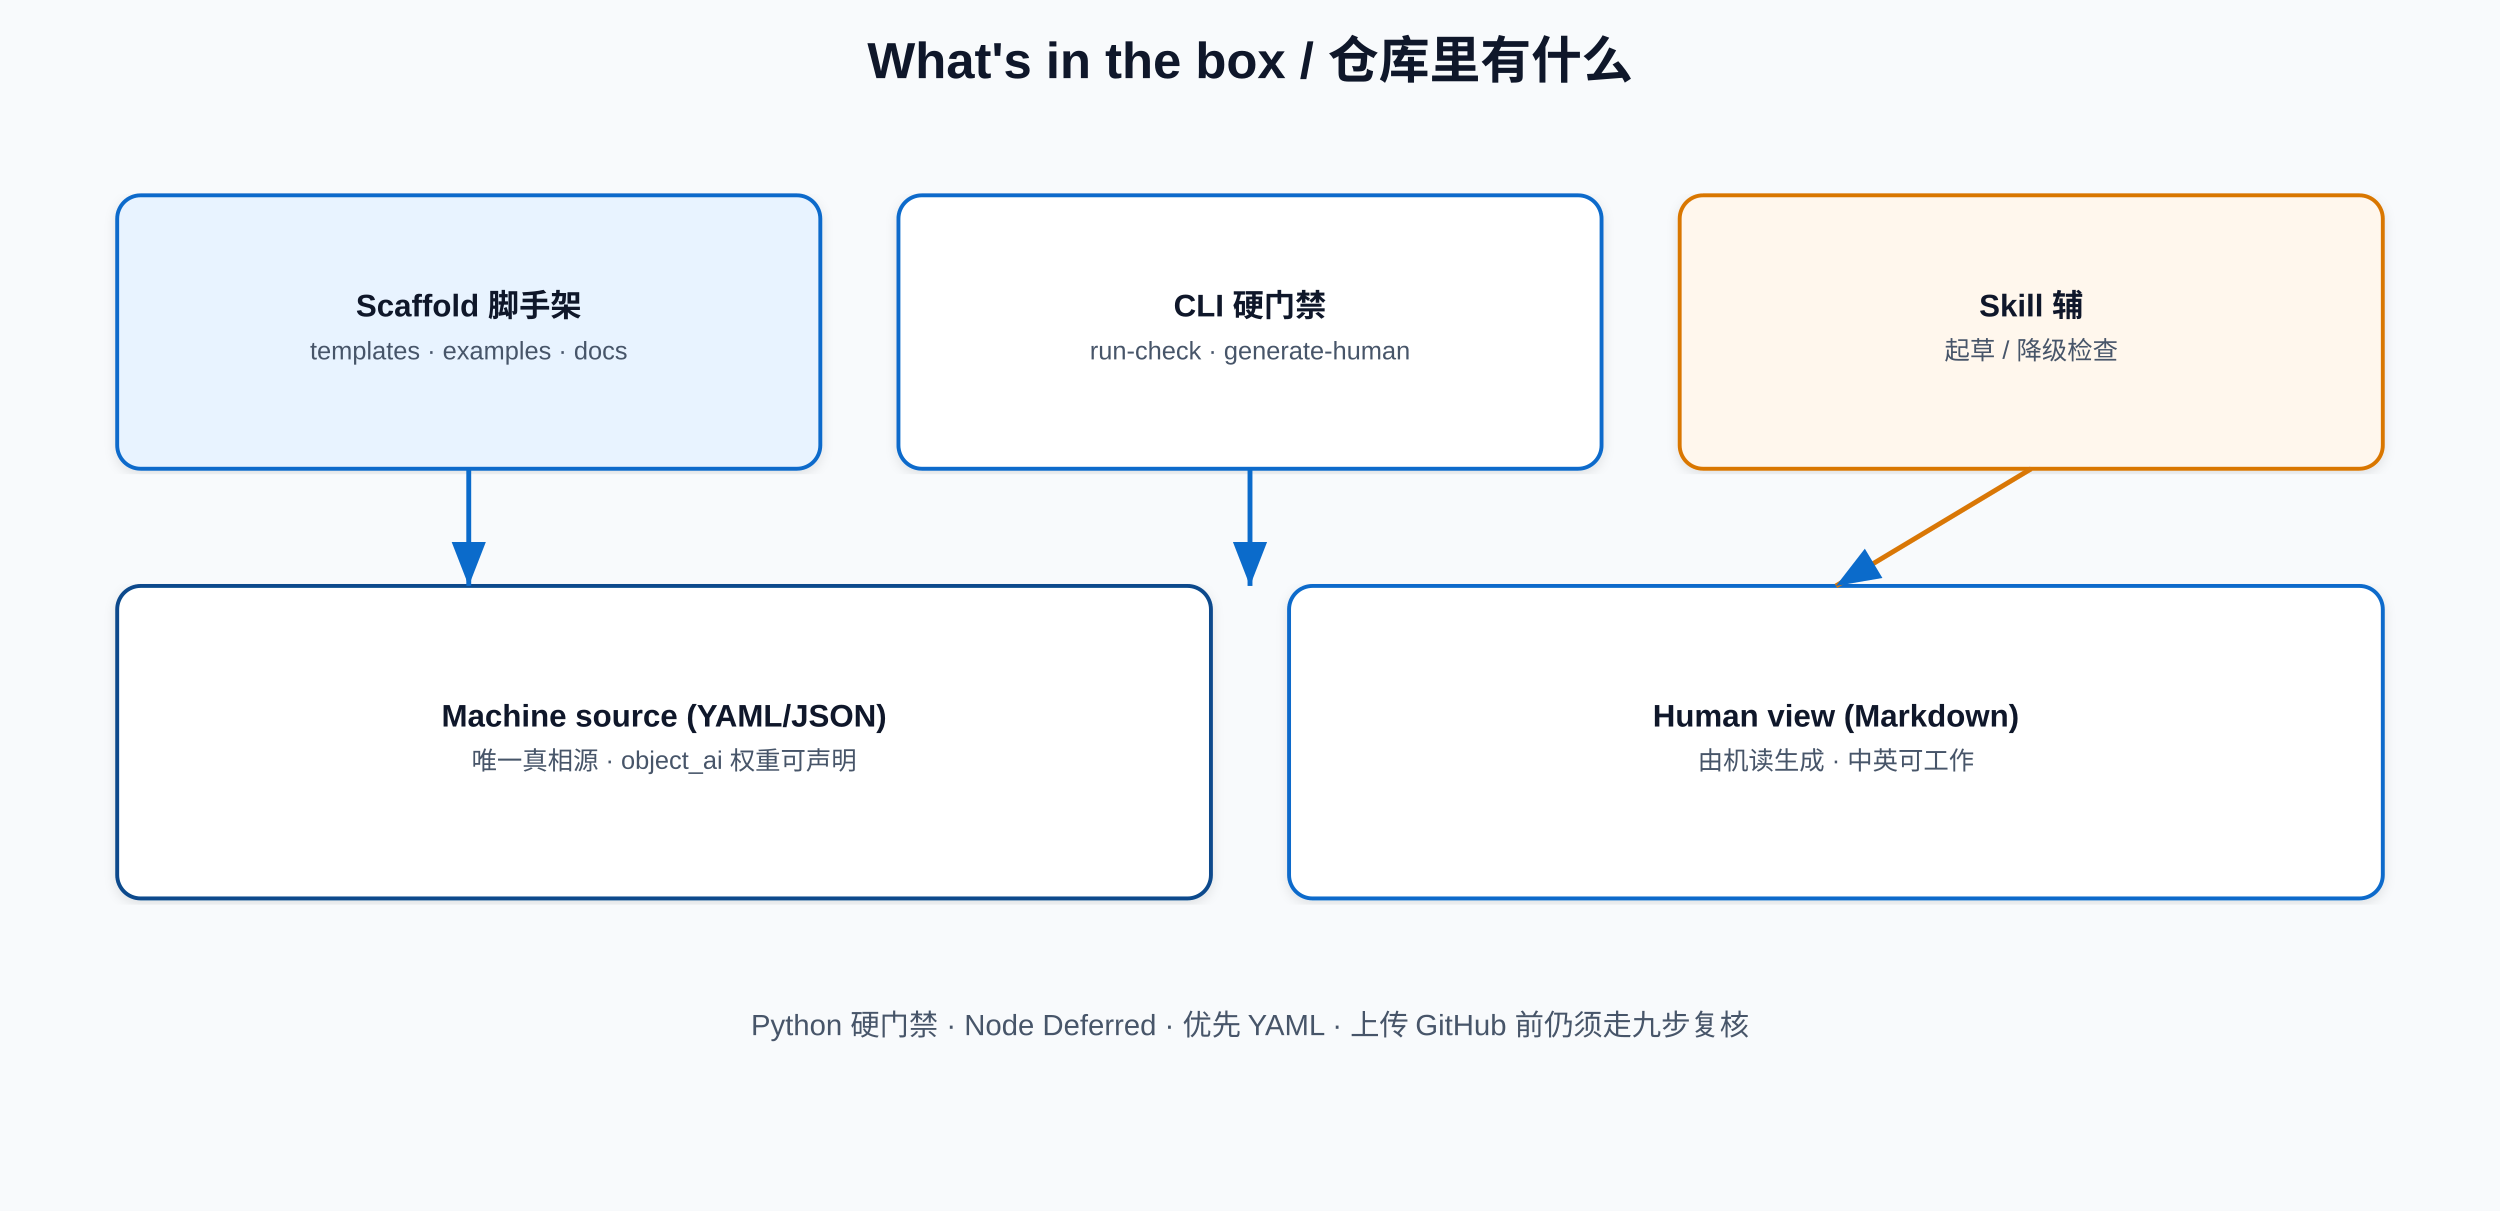
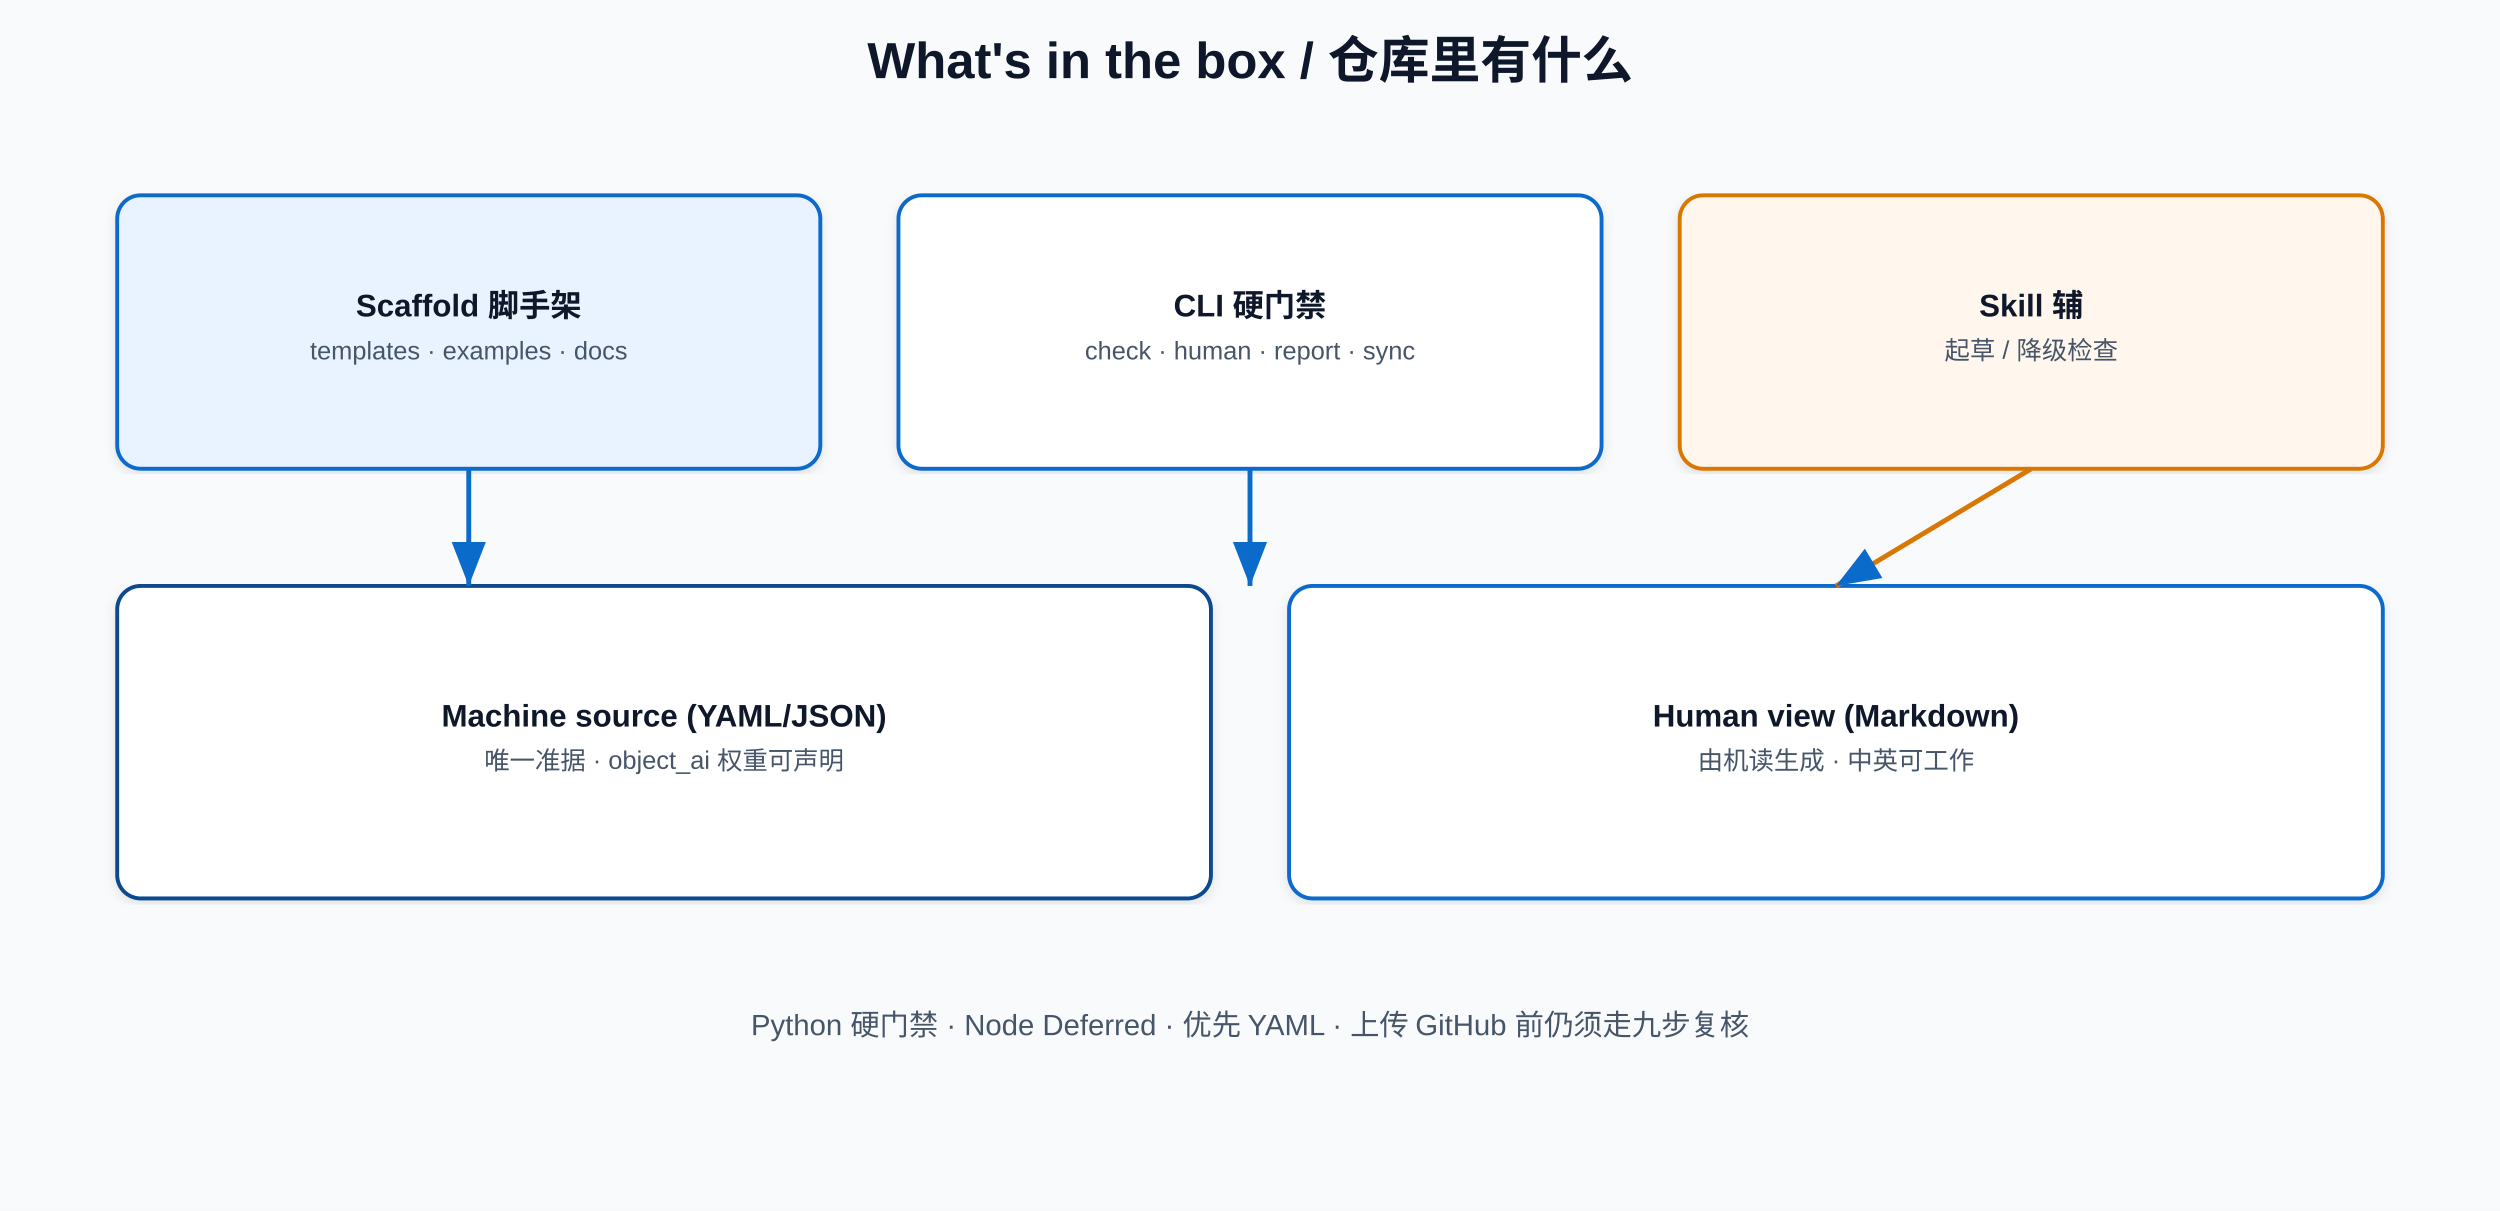
<svg xmlns="http://www.w3.org/2000/svg" viewBox="0 0 1280 620" width="1280" height="620">
  <defs>
    <filter id="shadow" x="-2%" y="-2%" width="104%" height="104%">
      <feDropShadow dx="0" dy="2" stdDeviation="3" flood-opacity="0.10" />
    </filter>
    <marker id="arrow" markerWidth="9" markerHeight="7" refX="9" refY="3.5" orient="auto">
      <polygon points="0 0, 9 3.5, 0 7" fill="#0B6BCB" />
    </marker>
    <marker id="arrow-green" markerWidth="9" markerHeight="7" refX="9" refY="3.5" orient="auto">
      <polygon points="0 0, 9 3.5, 0 7" fill="#159947" />
    </marker>
    <marker id="arrow-red" markerWidth="9" markerHeight="7" refX="9" refY="3.5" orient="auto">
      <polygon points="0 0, 9 3.5, 0 7" fill="#DC2626" />
    </marker>
  </defs>
  <rect width="1280" height="620" fill="#F8FAFC" />
  <text x="640" y="40" text-anchor="middle" fill="#0F172A" font-family="Helvetica Neue,Arial,sans-serif" font-size="26" font-weight="700">What's in the box / 仓库里有什么</text>
  <rect x="60" y="100" width="360" height="140" rx="12" fill="#E8F3FF" stroke="#0B6BCB" stroke-width="2" filter="url(#shadow)" />
  <text x="240.0" y="162.0" text-anchor="middle" fill="#0F172A" font-family="Helvetica Neue,Arial,sans-serif" font-size="16" font-weight="700">Scaffold 脚手架</text>
  <text x="240.0" y="184.0" text-anchor="middle" fill="#475569" font-family="Helvetica Neue,Arial,sans-serif" font-size="13">templates · examples · docs</text>
  <rect x="460" y="100" width="360" height="140" rx="12" fill="#FFFFFF" stroke="#0B6BCB" stroke-width="2" filter="url(#shadow)" />
  <text x="640.0" y="162.0" text-anchor="middle" fill="#0F172A" font-family="Helvetica Neue,Arial,sans-serif" font-size="16" font-weight="700">CLI 硬门禁</text>
-   <text x="640.0" y="184.0" text-anchor="middle" fill="#475569" font-family="Helvetica Neue,Arial,sans-serif" font-size="13">run-check · generate-human</text>
+   <text x="640.0" y="184.0" text-anchor="middle" fill="#475569" font-family="Helvetica Neue,Arial,sans-serif" font-size="13">check · human · report · sync</text>
  <rect x="860" y="100" width="360" height="140" rx="12" fill="#FFF7ED" stroke="#D97706" stroke-width="2" filter="url(#shadow)" />
  <text x="1040.0" y="162.0" text-anchor="middle" fill="#0F172A" font-family="Helvetica Neue,Arial,sans-serif" font-size="16" font-weight="700">Skill 辅</text>
  <text x="1040.0" y="184.0" text-anchor="middle" fill="#475569" font-family="Helvetica Neue,Arial,sans-serif" font-size="13">起草 / 降级检查</text>
  <rect x="60" y="300" width="560" height="160" rx="12" fill="#FFFFFF" stroke="#074A8C" stroke-width="2" filter="url(#shadow)" />
  <text x="340.0" y="372.0" text-anchor="middle" fill="#0F172A" font-family="Helvetica Neue,Arial,sans-serif" font-size="16" font-weight="700">Machine source (YAML/JSON)</text>
-   <text x="340.0" y="394.0" text-anchor="middle" fill="#475569" font-family="Helvetica Neue,Arial,sans-serif" font-size="13">唯一真相源 · object_ai 权重可声明</text>
+   <text x="340.0" y="394.0" text-anchor="middle" fill="#475569" font-family="Helvetica Neue,Arial,sans-serif" font-size="13">唯一准据 · object_ai 权重可声明</text>
  <rect x="660" y="300" width="560" height="160" rx="12" fill="#FFFFFF" stroke="#0B6BCB" stroke-width="2" filter="url(#shadow)" />
  <text x="940.0" y="372.0" text-anchor="middle" fill="#0F172A" font-family="Helvetica Neue,Arial,sans-serif" font-size="16" font-weight="700">Human view (Markdown)</text>
  <text x="940.0" y="394.0" text-anchor="middle" fill="#475569" font-family="Helvetica Neue,Arial,sans-serif" font-size="13">由机读生成 · 中英可工作</text>
  <line x1="240" y1="240" x2="240" y2="300" stroke="#0B6BCB" stroke-width="2.5" marker-end="url(#arrow)" />
  <line x1="640" y1="240" x2="640" y2="300" stroke="#0B6BCB" stroke-width="2.5" marker-end="url(#arrow)" />
  <line x1="1040" y1="240" x2="940" y2="300" stroke="#D97706" stroke-width="2.5" marker-end="url(#arrow)" />
  <text x="640" y="530" text-anchor="middle" fill="#475569" font-family="Helvetica Neue,Arial,sans-serif" font-size="15" font-weight="400">Python 硬门禁 · Node Deferred · 优先 YAML · 上传 GitHub 前仍须走九步复核</text>
</svg>
